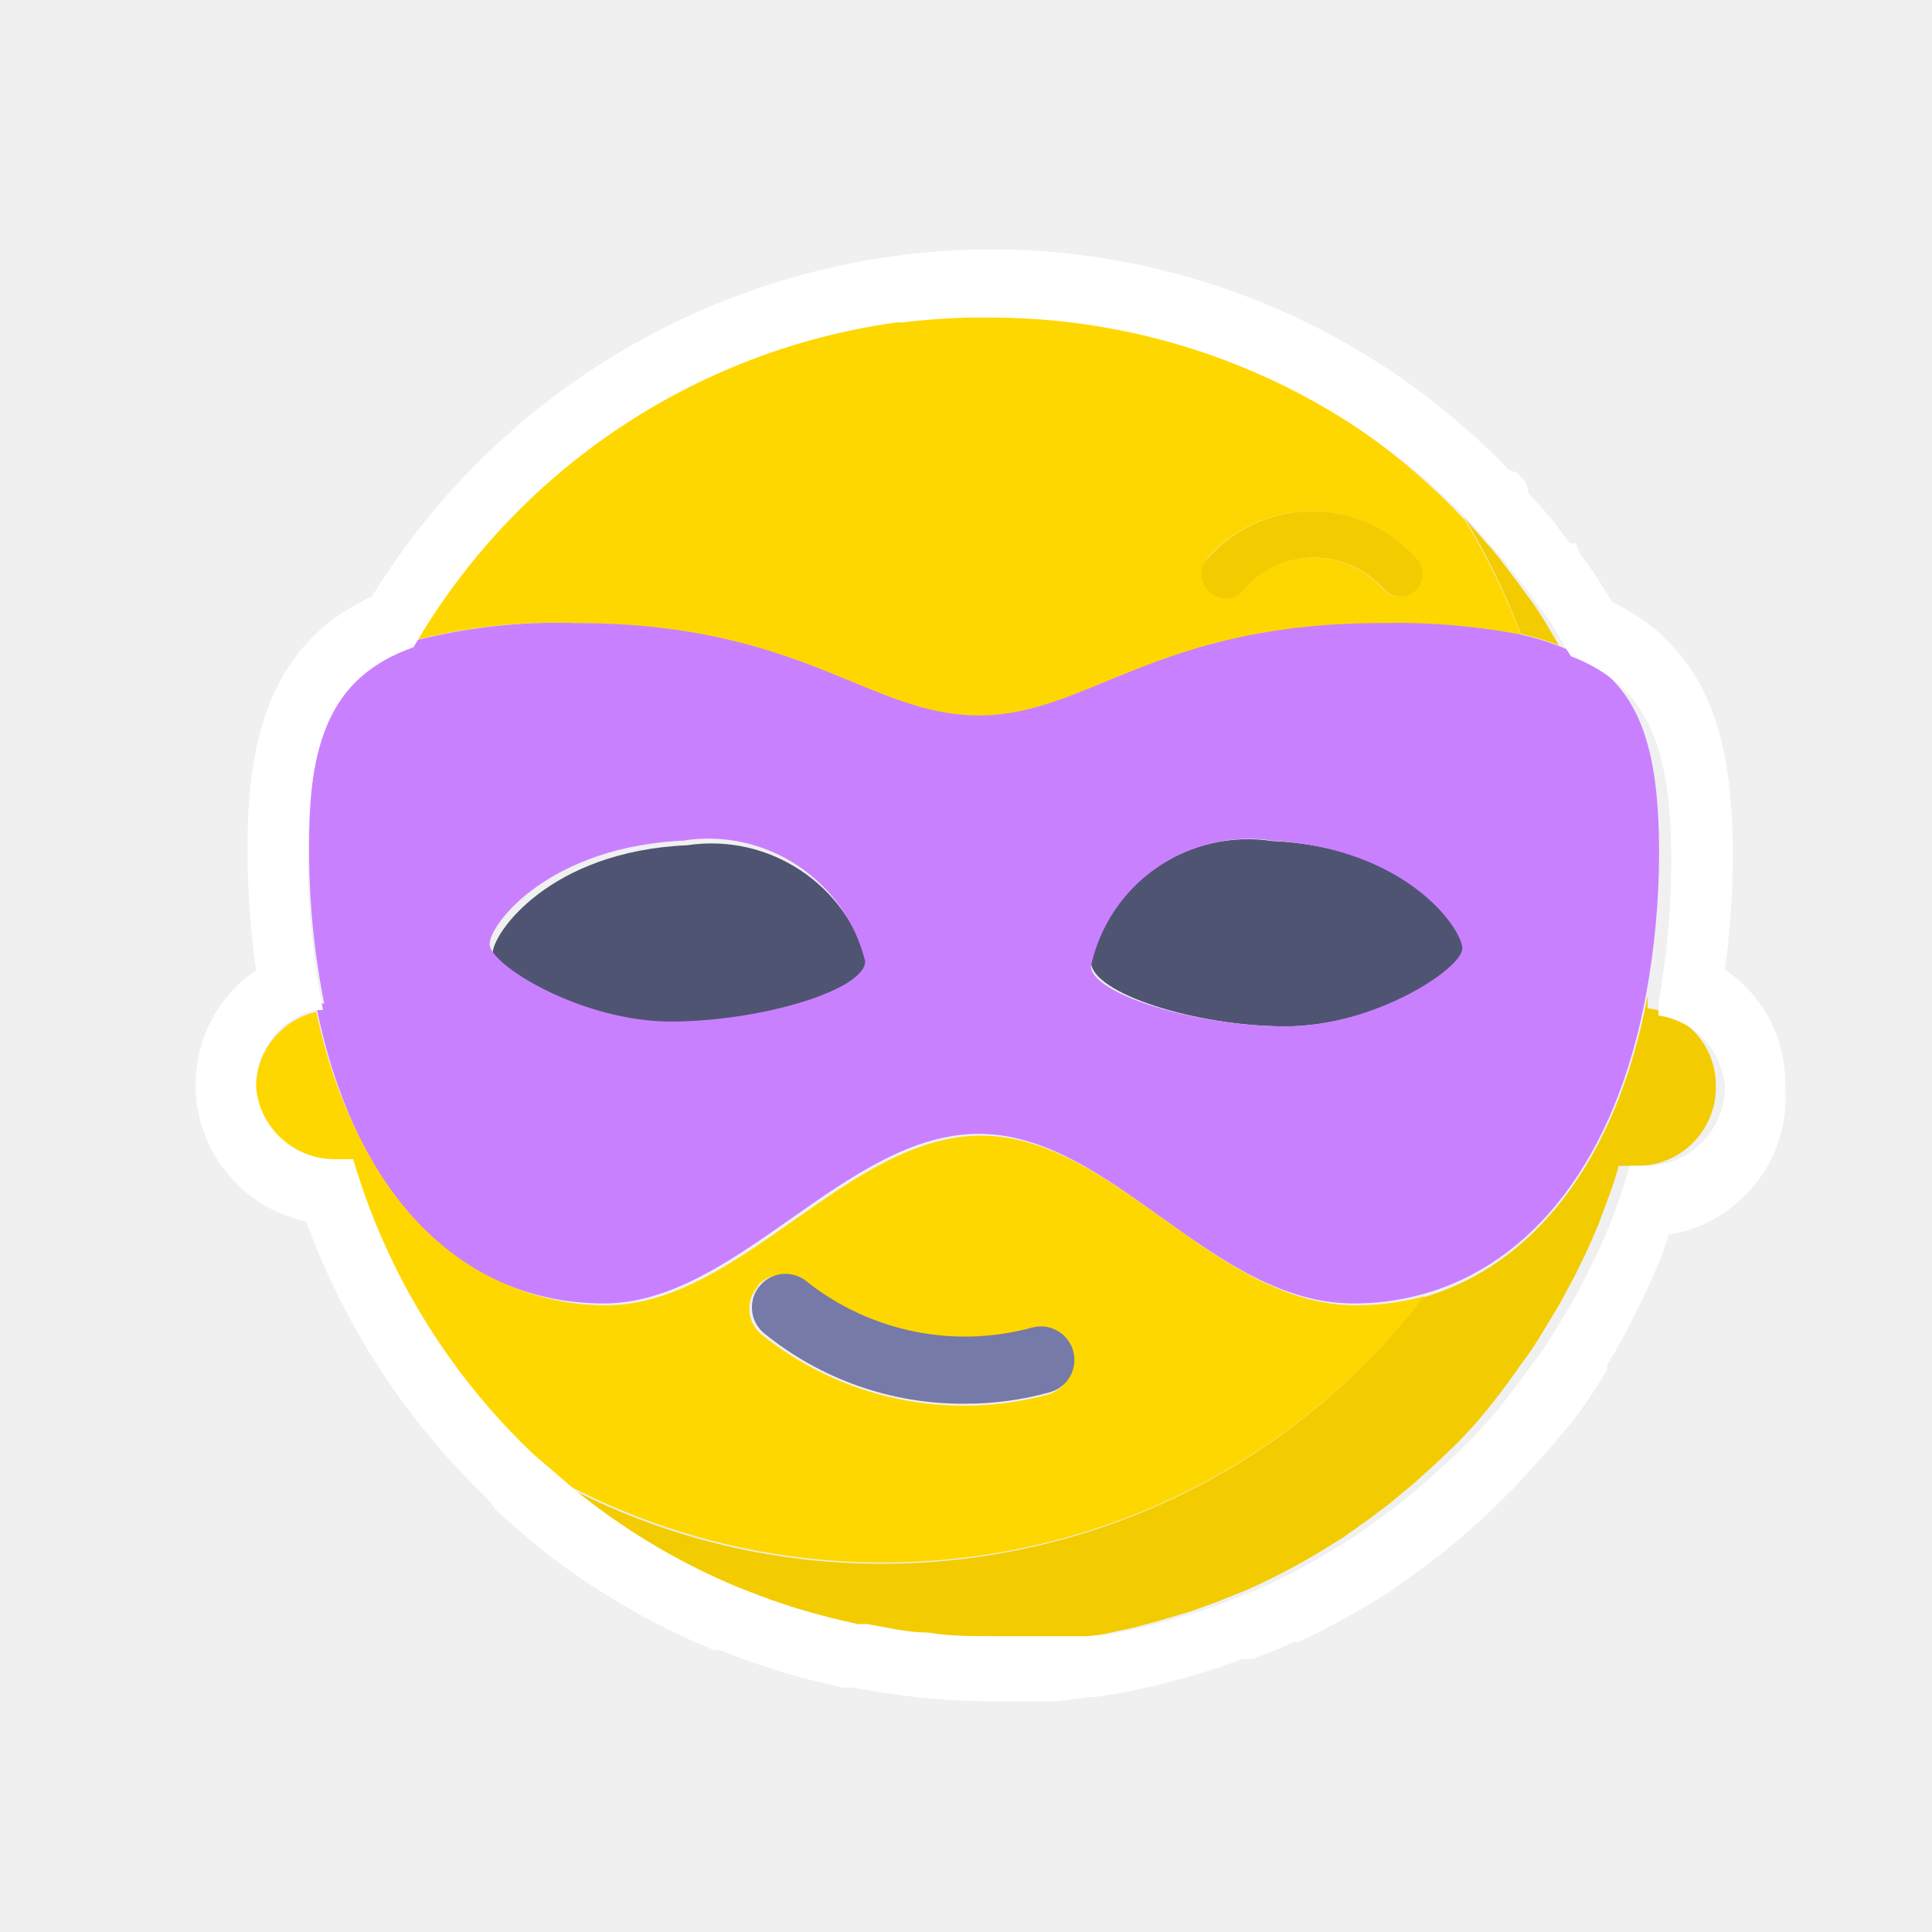
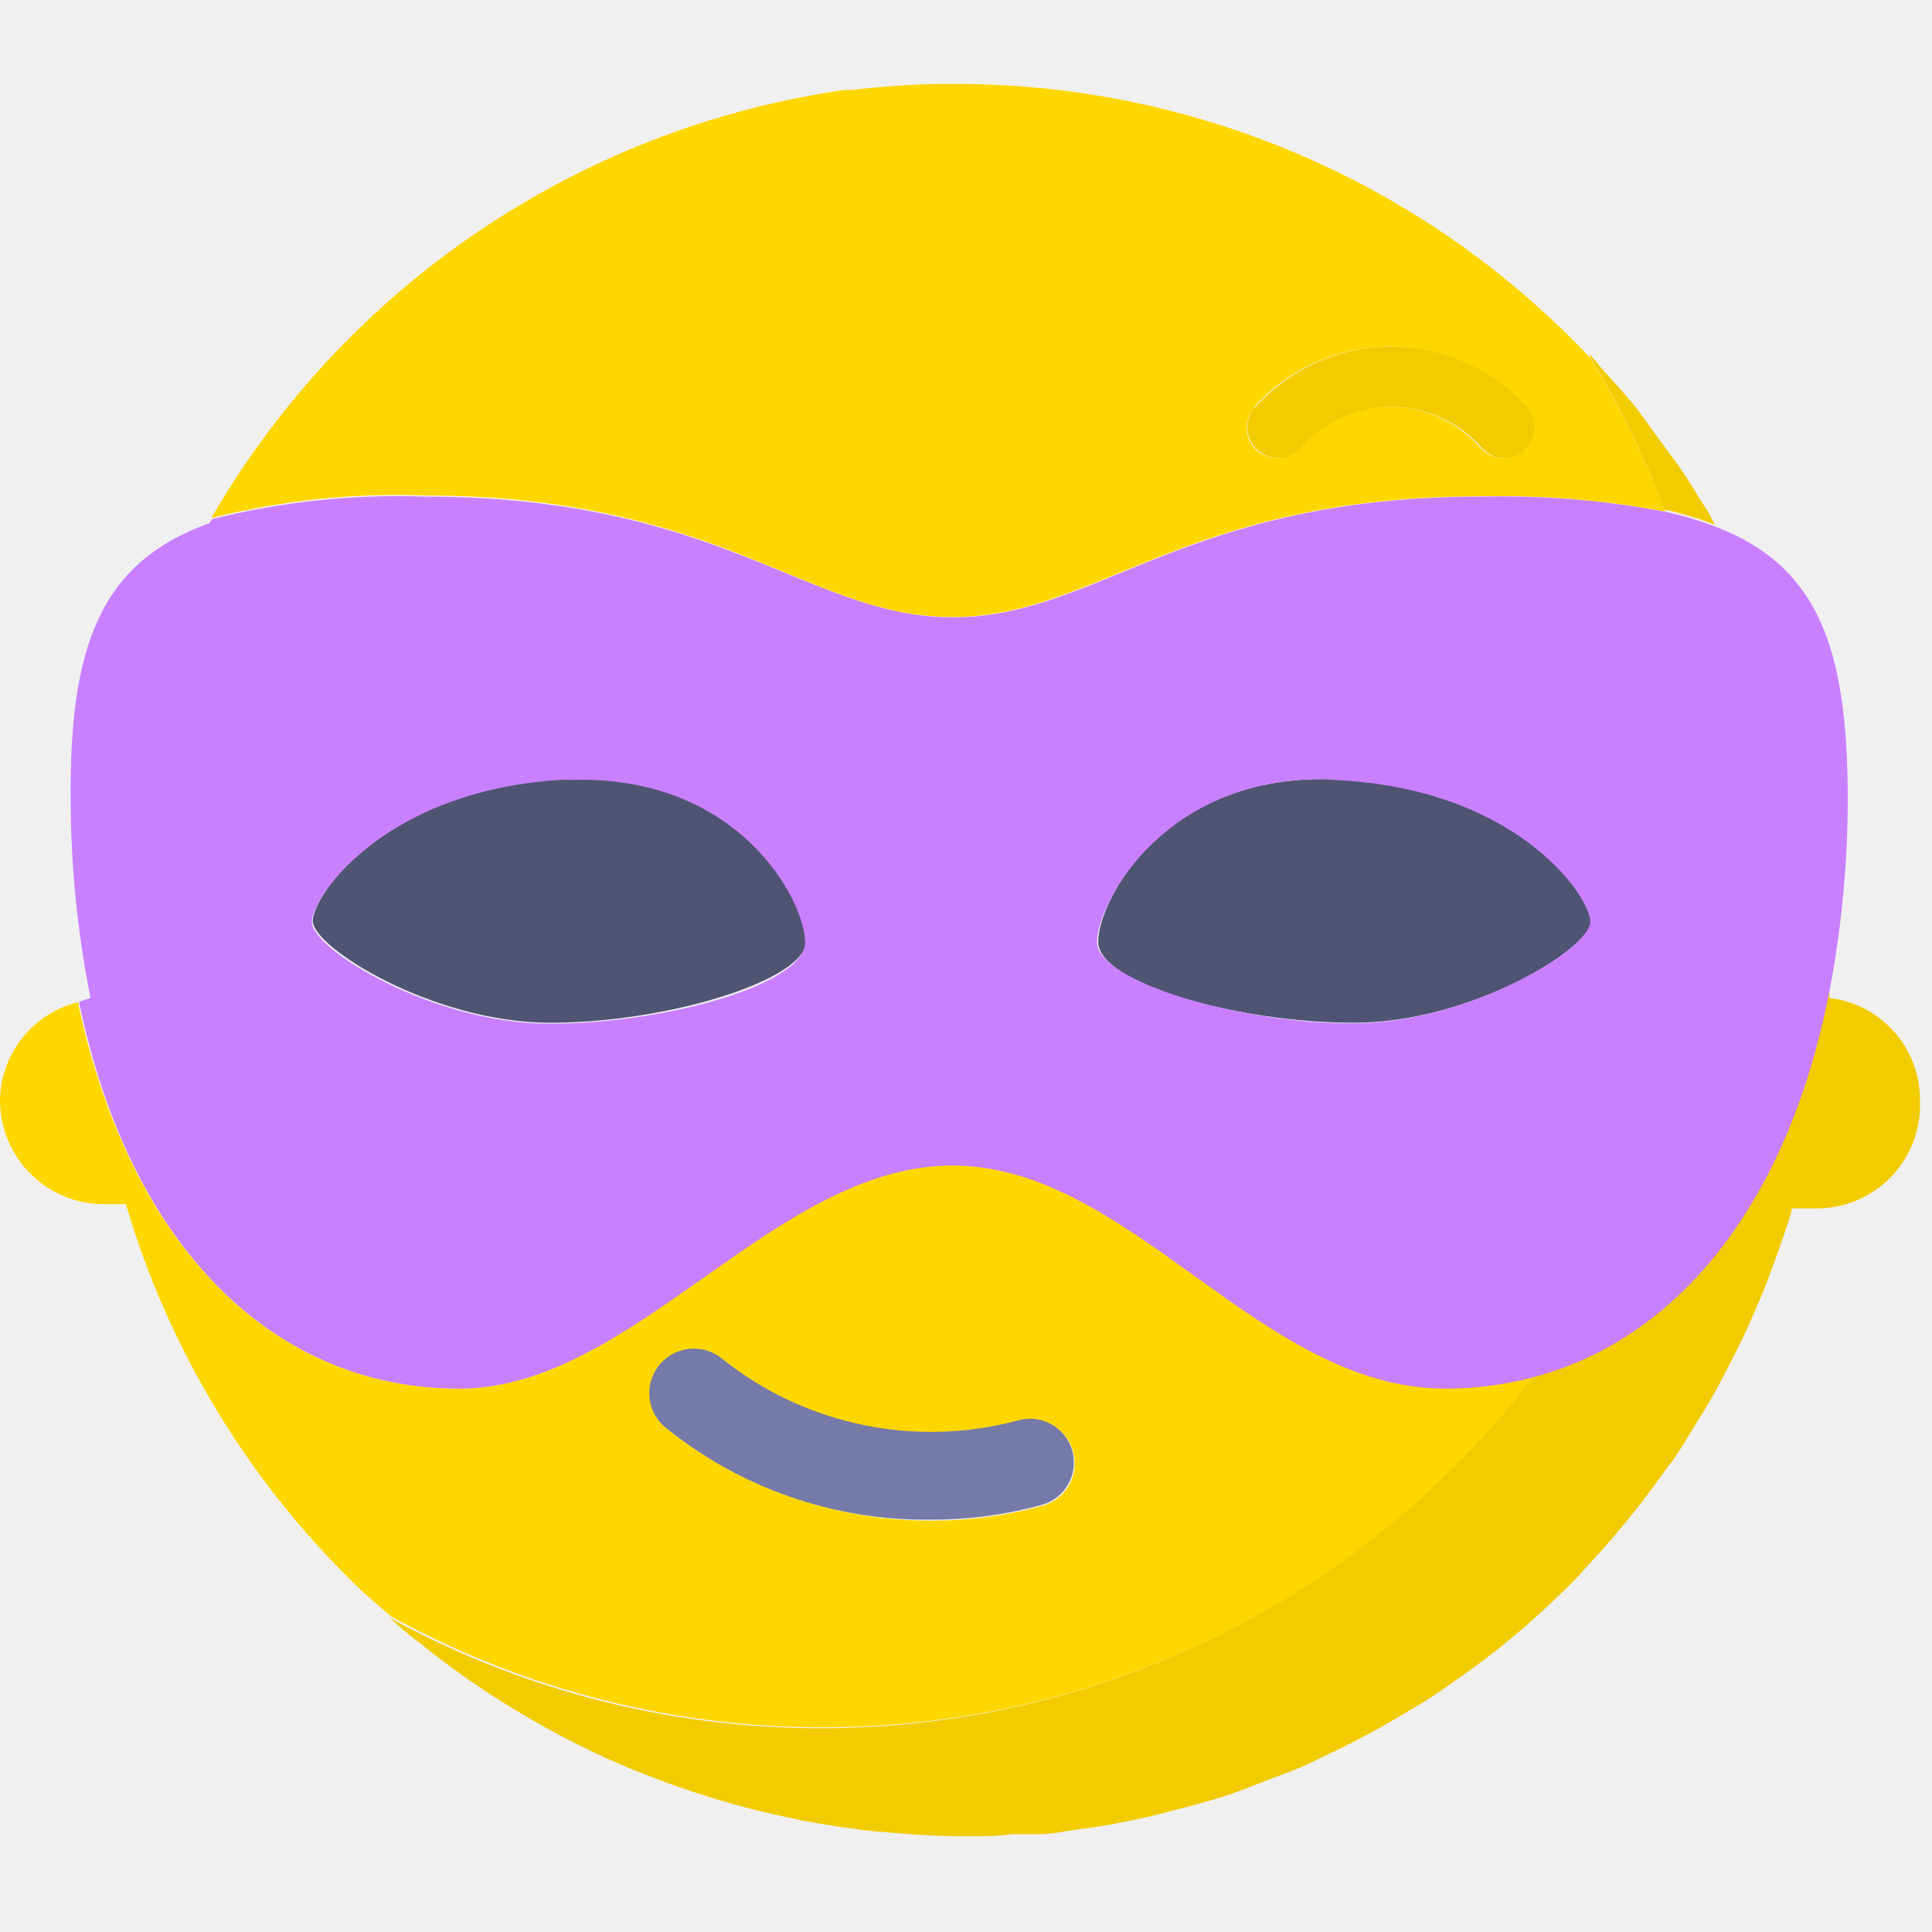
- <svg xmlns="http://www.w3.org/2000/svg" id="Layer_1" data-name="Layer 1" viewBox="0 0 32 32">
+ <svg xmlns="http://www.w3.org/2000/svg" viewBox="0 0 64 64">
  <defs>
-     <style>.cls-1{fill:none;}.cls-2{fill:gold;}.cls-3{fill:#f2cc00;}.cls-4{fill:#767aa8;}.cls-5{fill:#505473;}.cls-6{fill:#c980ff;}.cls-7{fill:#fff;}</style>
+     <style>.cls-1{fill:none;}.cls-2{fill:gold;}.cls-3{fill:#f2cc00;}.cls-4{fill:#767aa8;}.cls-5{fill:#505473;}.cls-6{fill:#c980ff;}</style>
  </defs>
-   <path class="cls-1" d="M26.84,19.32c-.06.2-.13.39-.19.58l-.13.35c-.07.18-.15.36-.23.53l-.17.35c-.09.17-.17.34-.27.5l-.2.33c-.1.16-.2.33-.31.49l-.12.16a11.08,11.08,0,0,1-.77,1l-.27.29-.4.38-.31.28-.42.35-.33.25-.45.32-.34.21a11,11,0,0,1-1,.54l-.26.12-.53.21-.39.14-.54.16-.41.11-.56.12-.42.06-.19,0,.35,0,.42-.06.56-.12.41-.11.54-.16.39-.14.53-.21.26-.12a11,11,0,0,0,1-.54l.34-.21.45-.32.33-.25.42-.35.31-.28.4-.38.27-.29a11.07,11.07,0,0,0,.78-1l.12-.15c.11-.16.21-.32.31-.49l.2-.33c.09-.17.18-.33.27-.5l.17-.35c.08-.18.16-.35.23-.53l.13-.35c.07-.19.14-.38.19-.58v0h-.15Z" />
-   <path class="cls-1" d="M24.27,8.6v0l.19.22c.14.16.29.32.42.49l.28.37c.11.15.22.3.33.46s.19.32.29.48l.09.14c1.3.5,1.67,1.55,1.66,3.45a13.09,13.09,0,0,1-.21,2.29c0,.07,0,.14,0,.21a1.3,1.3,0,0,1-.11,2.59h.08A1.31,1.31,0,0,0,28.57,18a1.29,1.29,0,0,0-1.13-1.3c0-.07,0-.14,0-.21a13.09,13.09,0,0,0,.21-2.29c0-1.9-.36-2.95-1.66-3.45l-.09-.14c-.09-.16-.19-.32-.29-.48s-.22-.3-.33-.45L25,9.27c-.13-.17-.28-.33-.42-.49l-.19-.22v0a11,11,0,0,0-8-3.46l-.36,0h.21A11,11,0,0,1,24.27,8.6Z" />
-   <path class="cls-2" d="M16.22,11.88c1.82,0,2.92-1.53,6.67-1.53a11.09,11.09,0,0,1,2.31.19,11.27,11.27,0,0,0-.94-1.93,11,11,0,0,0-8-3.46h-.21a11.17,11.17,0,0,0-1.11.08h-.1a11,11,0,0,0-8,5.38,9.55,9.55,0,0,1,2.67-.29C13.3,10.35,14.4,11.88,16.22,11.88ZM20,9.24a2.3,2.3,0,0,1,3.44,0,.38.38,0,0,1,0,.54.35.35,0,0,1-.25.1.38.38,0,0,1-.29-.13,1.54,1.54,0,0,0-2.3,0,.38.38,0,0,1-.54,0A.39.39,0,0,1,20,9.24Z" />
-   <path class="cls-2" d="M5.56,19.28h.26a11,11,0,0,0,3,4.9h0l.07.06.27.23a11.31,11.31,0,0,0,14.43-3,4.28,4.28,0,0,1-1.13.15c-2.34,0-4-2.81-6.21-2.81s-4,2.81-6.21,2.81-4.15-1.76-4.8-4.86a1.29,1.29,0,0,0-1,1.24A1.31,1.31,0,0,0,5.56,19.28Zm7,2a.55.55,0,0,1,.78,0,4.22,4.22,0,0,0,3.71.75.55.55,0,1,1,.3,1.07,5.35,5.35,0,0,1-4.74-1A.55.55,0,0,1,12.56,21.3Z" />
-   <path class="cls-2" d="M25.84,10.73h0l-.09-.14Z" />
-   <path class="cls-2" d="M17.31,27.17h.07l.23,0,.19,0Z" />
-   <path class="cls-3" d="M28.42,18a1.29,1.29,0,0,0-1.13-1.3c0-.07,0-.14,0-.21-.51,2.73-1.89,4.47-3.72,5a11.31,11.31,0,0,1-14.43,3l.36.31.1.08a11,11,0,0,0,2.6,1.52l.13.05q.4.16.82.29l.17.05q.41.12.84.21l.16,0c.32.06.65.11,1,.14h0c.36,0,.72.06,1.08.06l.56,0,.34,0,.49-.06.42-.06.56-.12.41-.11.54-.16.39-.14.53-.21.26-.12a11,11,0,0,0,1-.54l.34-.21.45-.32.33-.25.42-.35.31-.28.4-.38.27-.29a11.08,11.08,0,0,0,.77-1l.12-.16c.11-.16.21-.32.31-.49l.2-.33c.09-.17.18-.33.27-.5l.17-.35c.08-.18.16-.35.23-.53l.13-.35c.07-.19.14-.38.19-.58v0h.33A1.3,1.3,0,0,0,28.42,18Z" />
-   <path class="cls-3" d="M25.47,10.11c-.1-.16-.22-.3-.33-.46l-.28-.37c-.13-.17-.28-.33-.42-.49l-.19-.22v0a11.27,11.27,0,0,1,.94,1.93,4.23,4.23,0,0,1,.63.19l-.08-.14C25.67,10.43,25.57,10.26,25.47,10.11Z" />
-   <path class="cls-3" d="M20.61,9.75a1.54,1.54,0,0,1,2.3,0,.38.38,0,0,0,.29.13.35.35,0,0,0,.25-.1.38.38,0,0,0,0-.54,2.3,2.3,0,0,0-3.44,0,.39.39,0,0,0,0,.54A.38.38,0,0,0,20.61,9.75Z" />
-   <path class="cls-4" d="M16,23.25a5.22,5.22,0,0,0,1.39-.19.55.55,0,1,0-.3-1.07,4.22,4.22,0,0,1-3.71-.75.55.55,0,1,0-.74.83A5.21,5.21,0,0,0,16,23.25Z" />
-   <path class="cls-5" d="M11.16,17c1.48,0,3.22-.54,3.22-1a2.68,2.68,0,0,0-3-2c-2.28.1-3.22,1.46-3.22,1.79S9.68,17,11.16,17Z" />
-   <path class="cls-5" d="M21.29,17c1.48,0,3-.94,3-1.28s-.94-1.69-3.22-1.79a2.68,2.68,0,0,0-3,2C18.07,16.45,19.81,17,21.29,17Z" />
-   <path class="cls-6" d="M10,21.59c2.2,0,4-2.81,6.21-2.81s3.87,2.81,6.21,2.81a4.28,4.28,0,0,0,1.13-.15c1.83-.5,3.22-2.24,3.72-5a13.09,13.09,0,0,0,.21-2.29c0-1.9-.36-2.95-1.66-3.45h0a4.23,4.23,0,0,0-.63-.19,11.09,11.09,0,0,0-2.31-.19c-3.75,0-4.86,1.53-6.67,1.53s-2.92-1.53-6.67-1.53a9.55,9.55,0,0,0-2.67.29l0,0c-1.37.49-1.76,1.54-1.75,3.49a12.87,12.87,0,0,0,.25,2.52l-.14,0C5.86,19.84,7.69,21.59,10,21.59Zm11-7.67c2.28.1,3.22,1.46,3.22,1.79S22.77,17,21.29,17s-3.22-.54-3.22-1A2.68,2.68,0,0,1,21.06,13.92Zm-9.67,0a2.68,2.68,0,0,1,3,2c0,.48-1.74,1-3.22,1s-3-.94-3-1.28S9.11,14,11.39,13.92Z" />
-   <path class="cls-7" d="M5.07,20.23a12.08,12.08,0,0,0,3,4.59l.07.08L8.2,25c.21.19.44.39.68.59l.11.09a12,12,0,0,0,2.83,1.65l.1,0c.33.13.63.24.93.33l.19.06c.3.09.6.16.91.23H14l.12,0c.36.07.72.12,1.07.16a12.1,12.1,0,0,0,1.22.07l.44,0h.3l.33,0,.57-.07h.06l.46-.07.61-.13.45-.12.59-.18.35-.13.08,0,.1,0,.47-.19.2-.09.08,0a12.06,12.06,0,0,0,1.11-.59l.09-.05.28-.17.49-.35.36-.27.46-.38.33-.3.43-.42.22-.24.07-.08a12.12,12.12,0,0,0,.85-1l0,0,.09-.13c.1-.14.19-.3.29-.45l.05-.08,0-.08.17-.29c.1-.18.2-.36.29-.55l.19-.39c.09-.19.17-.38.25-.58l.12-.34-.06,0A2.31,2.31,0,0,0,29.57,18a2.27,2.27,0,0,0-1-1.94,14.55,14.55,0,0,0,.13-1.85c0-1.63-.22-3.38-2-4.24l-.24-.39c-.09-.14-.19-.27-.29-.41L26.1,9,26,9l-.23-.31c-.14-.18-.29-.35-.45-.51L25.28,8l-.15-.17L25,7.79a11.91,11.91,0,0,0-8.63-3.66A12.08,12.08,0,0,0,6.16,9.88c-1.83.84-2.07,2.63-2.06,4.29a14.57,14.57,0,0,0,.14,1.9,2.29,2.29,0,0,0-1,1.89A2.31,2.31,0,0,0,5.07,20.23Zm.14-3.5.14,0a12.87,12.87,0,0,1-.25-2.52c0-1.94.37-3,1.75-3.49l0,0a11,11,0,0,1,8-5.38h.1a11.17,11.17,0,0,1,1.11-.08l.36,0a11,11,0,0,1,8,3.46v0l.19.22c.14.16.29.32.42.49l.28.37c.11.15.22.3.33.45s.19.32.29.48l.09.14c1.3.5,1.67,1.55,1.66,3.45a13.09,13.09,0,0,1-.21,2.29c0,.07,0,.14,0,.21A1.29,1.29,0,0,1,28.57,18a1.31,1.31,0,0,1-1.31,1.31H27v0c-.06.2-.13.39-.19.58l-.13.35c-.07.18-.15.36-.23.53l-.17.35c-.09.17-.17.34-.27.5l-.2.33c-.1.16-.2.33-.31.49l-.12.15a11.07,11.07,0,0,1-.78,1l-.27.29-.4.38-.31.28-.42.35-.33.25-.45.32-.34.21a11,11,0,0,1-1,.54l-.26.12-.53.21-.39.14-.54.16-.41.11-.56.12L18,27.1l-.35,0-.23,0h-.07l-.34,0-.56,0c-.37,0-.73,0-1.08-.06h0c-.33,0-.66-.08-1-.14l-.16,0q-.42-.09-.84-.21l-.17-.05q-.42-.13-.82-.29l-.13-.05a11,11,0,0,1-2.6-1.52l-.1-.08-.36-.31-.27-.23-.07-.06h0a11,11,0,0,1-3-4.9H5.56A1.31,1.31,0,0,1,4.24,18,1.29,1.29,0,0,1,5.21,16.73Z" />
+   <g id="Layer_1" data-name="Layer 1">
+     <rect class="cls-1" width="64" height="64" />
+   </g>
+   <g id="Layer_2" data-name="Layer 2">
+     <path class="cls-1" d="M59.44,40c-.15.52-.33,1-.51,1.52-.11.31-.22.62-.34.93-.19.47-.39.94-.6,1.4s-.29.62-.45.93-.45.89-.7,1.33-.35.58-.53.88-.52.86-.81,1.28c-.1.14-.21.27-.31.41a29.13,29.13,0,0,1-2,2.52c-.23.26-.46.52-.7.77s-.69.68-1,1-.53.49-.8.73-.73.62-1.11.92-.58.44-.87.65-.78.57-1.19.83-.6.36-.89.54a29,29,0,0,1-2.68,1.43c-.23.11-.44.22-.67.32-.45.2-.92.36-1.39.54s-.68.26-1,.38-.94.29-1.42.42L38.28,60c-.48.11-1,.22-1.46.31s-.74.12-1.12.17l-.51.08.91-.11c.37-.05.75-.1,1.12-.17s1-.19,1.46-.31l1.08-.28c.48-.13,1-.27,1.42-.42s.68-.25,1-.38.93-.34,1.39-.54c.23-.1.45-.22.67-.32A29,29,0,0,0,47,56.59c.3-.18.6-.35.89-.54s.8-.55,1.19-.83.58-.43.87-.65.75-.6,1.11-.92.54-.48.8-.73.7-.66,1-1,.47-.51.7-.77a29.11,29.11,0,0,0,2-2.53c.1-.14.21-.27.3-.41.29-.41.54-.85.81-1.28s.36-.58.53-.88.47-.88.7-1.33.31-.62.45-.93.41-.93.6-1.4c.12-.31.23-.62.34-.93.18-.5.36-1,.51-1.52v0h-.39Z" />
+     <path class="cls-1" d="M52.69,11.83l0-.06c.17.18.32.38.49.57.38.42.76.84,1.11,1.28s.49.65.73,1,.59.79.86,1.2.51.83.76,1.25l.23.38c3.41,1.32,4.39,4.09,4.35,9.07a34.42,34.42,0,0,1-.55,6c0,.18,0,.37,0,.55a3.43,3.43,0,0,1-.29,6.82h.22A3.44,3.44,0,0,0,64,36.43,3.39,3.39,0,0,0,61,33c0-.18,0-.37,0-.55a34.42,34.42,0,0,0,.55-6c0-5-.94-7.75-4.35-9.07L57,17c-.25-.42-.49-.85-.76-1.26s-.57-.8-.86-1.19-.48-.66-.73-1-.73-.86-1.11-1.28c-.17-.19-.32-.39-.49-.57l0,.06a28.88,28.88,0,0,0-21-9.09c-.32,0-.62.05-.94.06l.54,0A28.88,28.88,0,0,1,52.69,11.83Z" />
+     <path class="cls-2" d="M31.54,20.44c4.78,0,7.68-4,17.55-4a29.16,29.16,0,0,1,6.08.51,29.63,29.63,0,0,0-2.48-5.08,28.88,28.88,0,0,0-21-9.09l-.54,0a29.35,29.35,0,0,0-2.93.2l-.25,0A29,29,0,0,0,7,17.16a25.12,25.12,0,0,1,7-.75C23.87,16.41,26.76,20.44,31.54,20.44Zm10-6.95a6.05,6.05,0,0,1,9,0,1,1,0,0,1-.09,1.42.91.91,0,0,1-.66.26,1,1,0,0,1-.75-.34,4,4,0,0,0-6,0,1,1,0,0,1-1.42.08A1,1,0,0,1,41.58,13.49Z" />
+     <path class="cls-2" d="M3.49,39.89h.68a29,29,0,0,0,7.9,12.89l0,0,.19.16c.23.21.47.41.7.61a29.74,29.74,0,0,0,37.93-8,11.24,11.24,0,0,1-3,.4c-6.16,0-10.43-7.39-16.34-7.39S21,46,15.21,46C9.11,46,4.31,41.36,2.58,33.2A3.4,3.4,0,0,0,0,36.44,3.44,3.44,0,0,0,3.49,39.89ZM21.92,45.2A1.44,1.44,0,0,1,24,45.08a11.09,11.09,0,0,0,9.76,2,1.45,1.45,0,1,1,.78,2.8A14.07,14.07,0,0,1,22,47.25,1.44,1.44,0,0,1,21.92,45.2Z" />
+     <path class="cls-2" d="M56.83,17.42h0L56.61,17Z" />
+     <path class="cls-2" d="M34.4,60.64h.18l.61-.08.51-.08C35.27,60.54,34.84,60.6,34.4,60.64Z" />
+     <path class="cls-3" d="M63.6,36.47a3.39,3.39,0,0,0-3-3.41c0-.18,0-.37,0-.55-1.33,7.17-5,11.75-9.78,13.07a29.74,29.74,0,0,1-37.93,8c.32.28.62.56,1,.83l.27.22a29,29,0,0,0,6.82,4l.34.13q1.05.42,2.15.76l.46.14q1.08.32,2.2.55l.41.09c.85.16,1.7.29,2.57.38h.08c.94.09,1.89.15,2.85.15.5,0,1,0,1.48-.07l.9,0c.44,0,.87-.1,1.3-.16s.75-.1,1.12-.17,1-.19,1.46-.31l1.08-.28c.48-.13,1-.27,1.42-.42s.68-.25,1-.38.93-.34,1.39-.54c.23-.1.45-.22.67-.32a29,29,0,0,0,2.68-1.43c.3-.18.6-.35.89-.54s.8-.55,1.19-.83.59-.43.87-.65.75-.6,1.11-.92.54-.48.8-.73.7-.66,1-1,.47-.51.7-.77a29.13,29.13,0,0,0,2-2.52c.1-.14.21-.27.31-.41.29-.41.54-.85.81-1.28s.36-.58.53-.88.47-.88.7-1.33.31-.62.45-.93.41-.93.6-1.4c.12-.31.23-.62.34-.93.18-.5.36-1,.51-1.52l0-.08h.39v0h.47A3.42,3.42,0,0,0,63.6,36.47Z" />
+     <path class="cls-3" d="M55.85,15.79c-.27-.41-.57-.8-.86-1.2s-.48-.66-.73-1-.73-.86-1.11-1.28c-.17-.19-.32-.39-.49-.57l0,.06a29.63,29.63,0,0,1,2.48,5.08,11.13,11.13,0,0,1,1.66.5L56.61,17C56.36,16.62,56.12,16.2,55.85,15.79Z" />
+     <path class="cls-3" d="M43.08,14.83a4,4,0,0,1,6,0,1,1,0,0,0,.75.34.91.91,0,0,0,.66-.26,1,1,0,0,0,.09-1.42,6.05,6.05,0,0,0-9,0,1,1,0,0,0,.08,1.42A1,1,0,0,0,43.08,14.83Z" />
+     <path class="cls-4" d="M30.85,50.34a13.72,13.72,0,0,0,3.66-.49,1.45,1.45,0,1,0-.78-2.8,11.09,11.09,0,0,1-9.76-2A1.45,1.45,0,1,0,22,47.25,13.69,13.69,0,0,0,30.85,50.34Z" />
+     <path class="cls-5" d="M18.23,33.88c3.89,0,8.47-1.42,8.47-2.69s-2.2-5.62-7.87-5.38c-6,.26-8.47,3.83-8.47,4.7S14.34,33.88,18.23,33.88Z" />
+     <path class="cls-5" d="M44.85,33.88c3.89,0,7.87-2.48,7.87-3.36s-2.47-4.44-8.47-4.7c-5.66-.24-7.87,4-7.87,5.38S41,33.88,44.85,33.88Z" />
+     <path class="cls-6" d="M15.21,46c5.8,0,10.43-7.39,16.34-7.39S41.72,46,47.88,46a11.24,11.24,0,0,0,3-.4c4.81-1.31,8.46-5.89,9.78-13.07a34.42,34.42,0,0,0,.55-6c0-5-.94-7.75-4.35-9.07h0a11.13,11.13,0,0,0-1.66-.5,29.16,29.16,0,0,0-6.08-.51c-9.87,0-12.76,4-17.55,4s-7.68-4-17.55-4a25.12,25.12,0,0,0-7,.75l-.08.13c-3.61,1.29-4.64,4.06-4.6,9.16A33.83,33.83,0,0,0,3,33.06a3.33,3.33,0,0,0-.38.13C4.31,41.36,9.11,46,15.21,46Zm29-20.16c6,.26,8.47,3.83,8.47,4.7s-4,3.36-7.87,3.36-8.47-1.42-8.47-2.69S38.59,25.57,44.25,25.82Zm-25.41,0c5.66-.24,7.87,4,7.87,5.38s-4.58,2.69-8.47,2.69-7.87-2.48-7.87-3.36S12.84,26.08,18.84,25.82Z" />
+   </g>
</svg>
